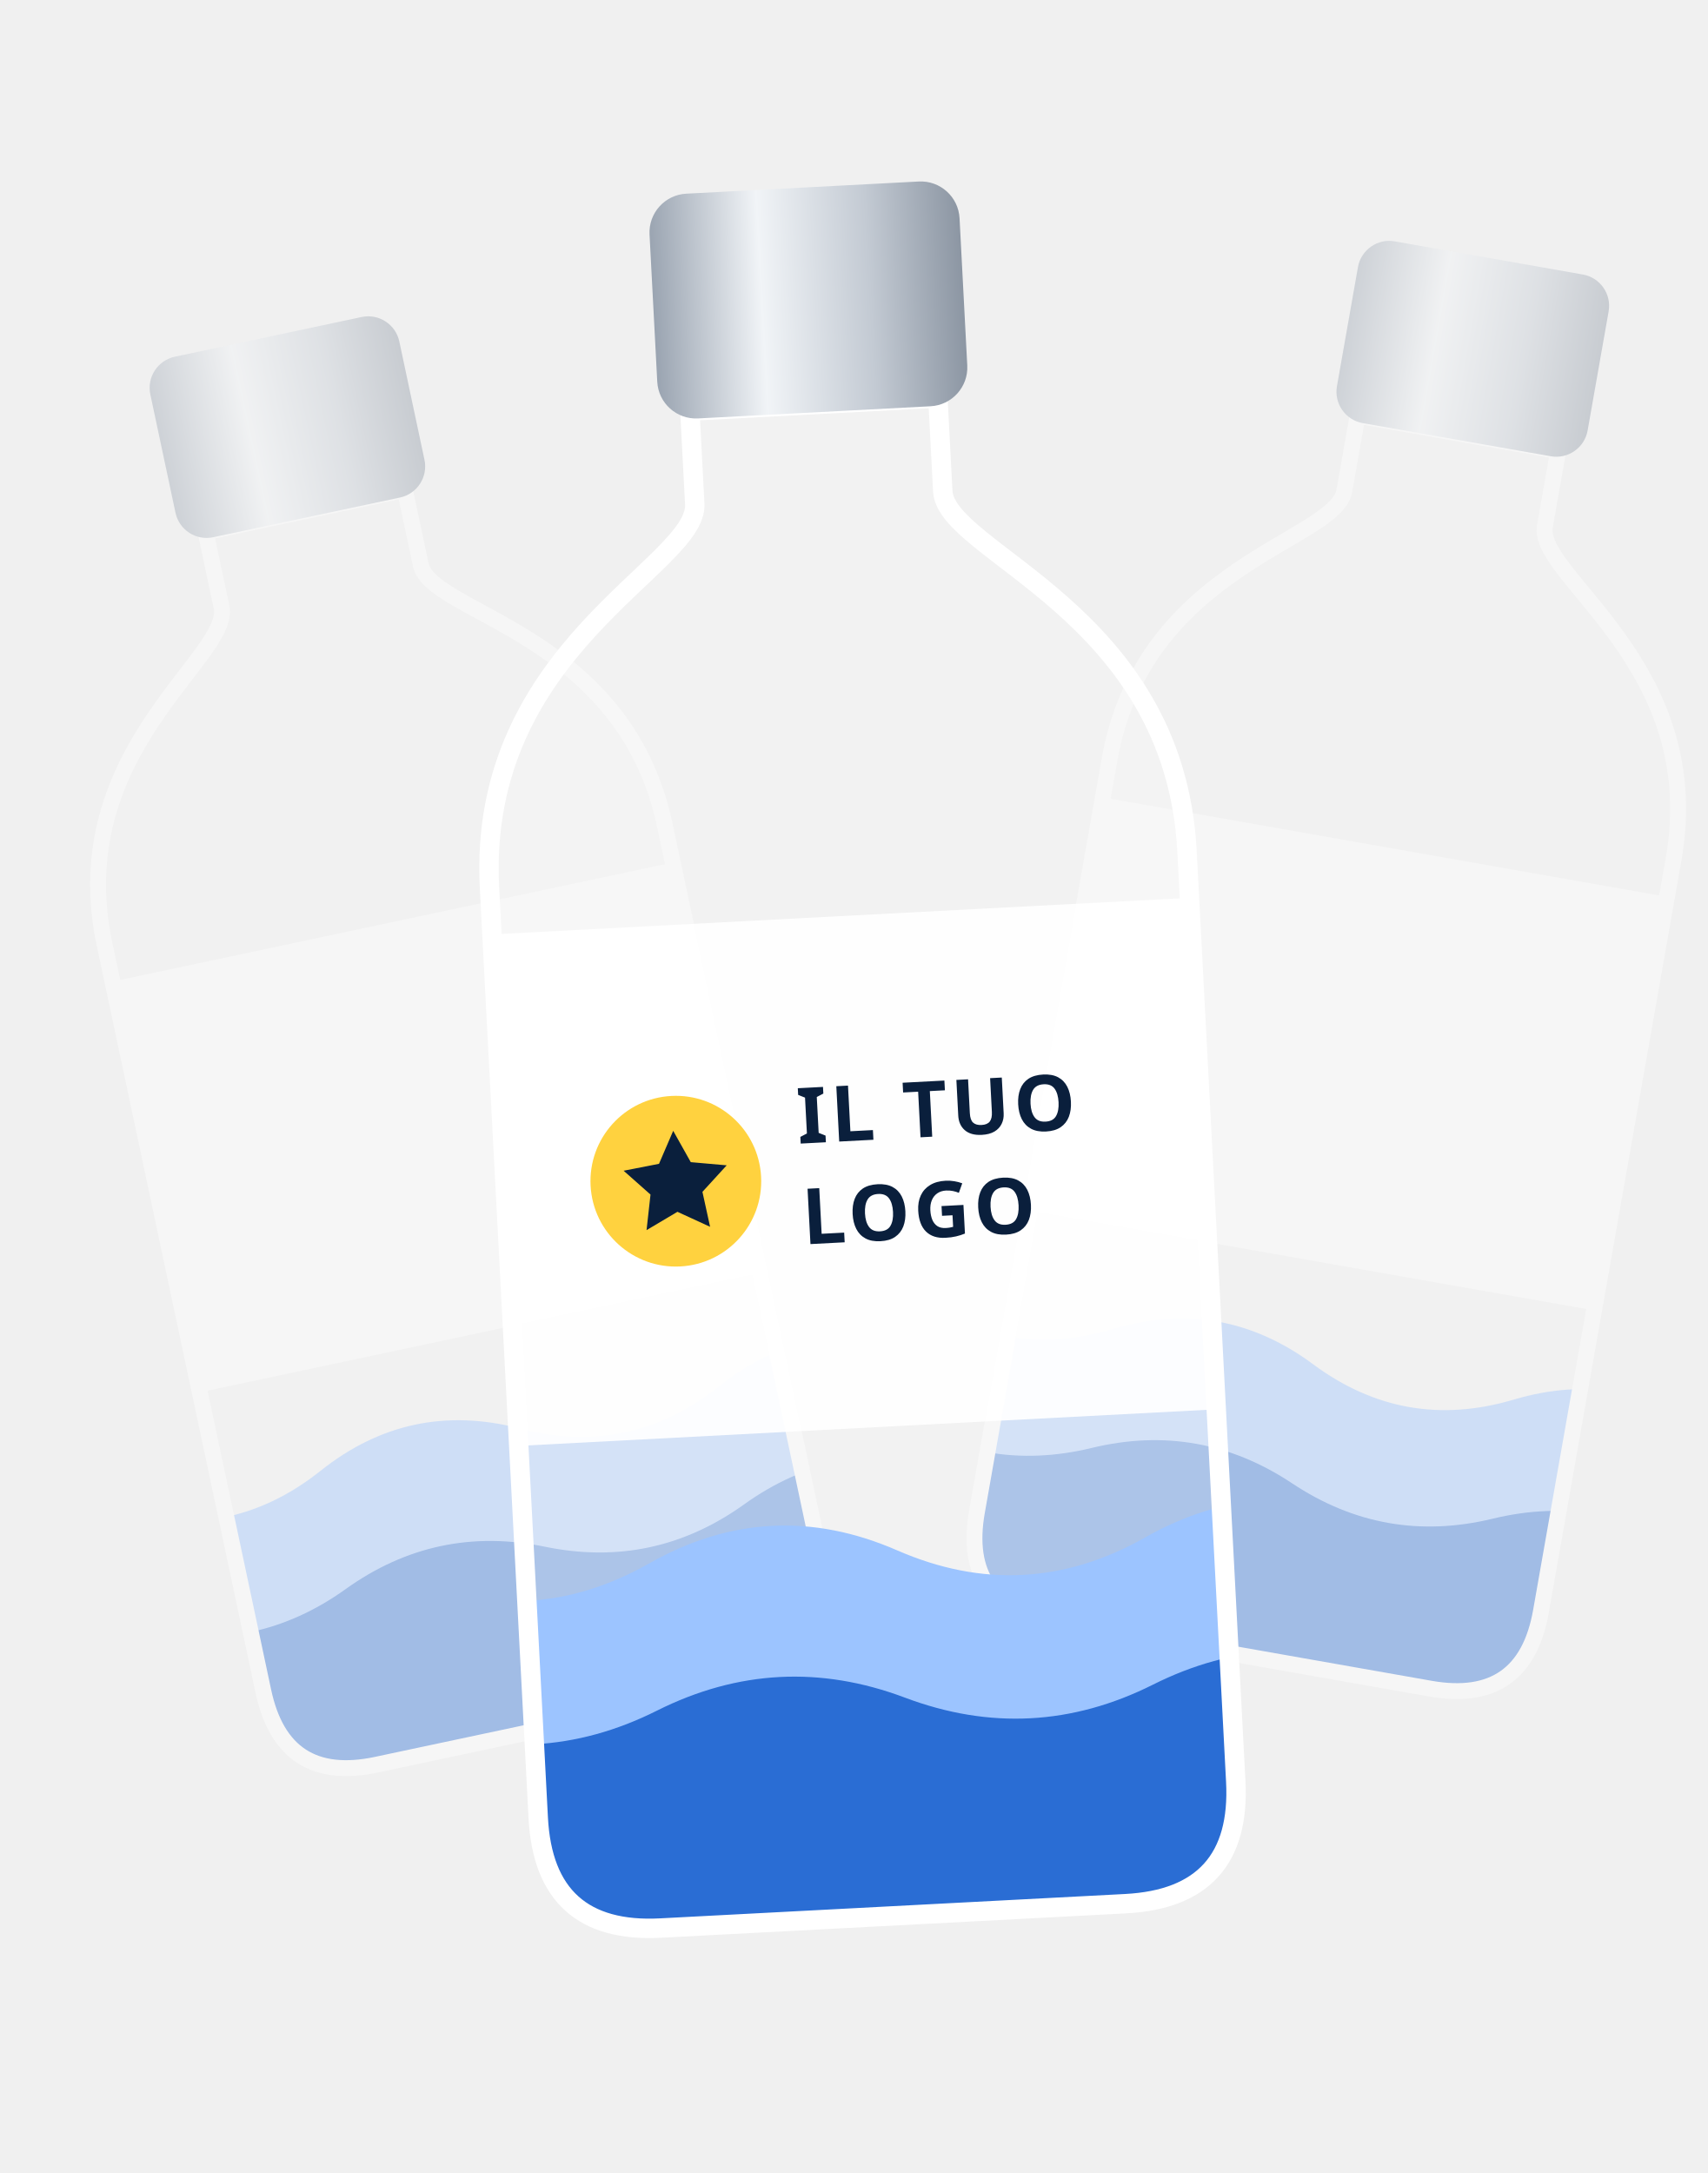
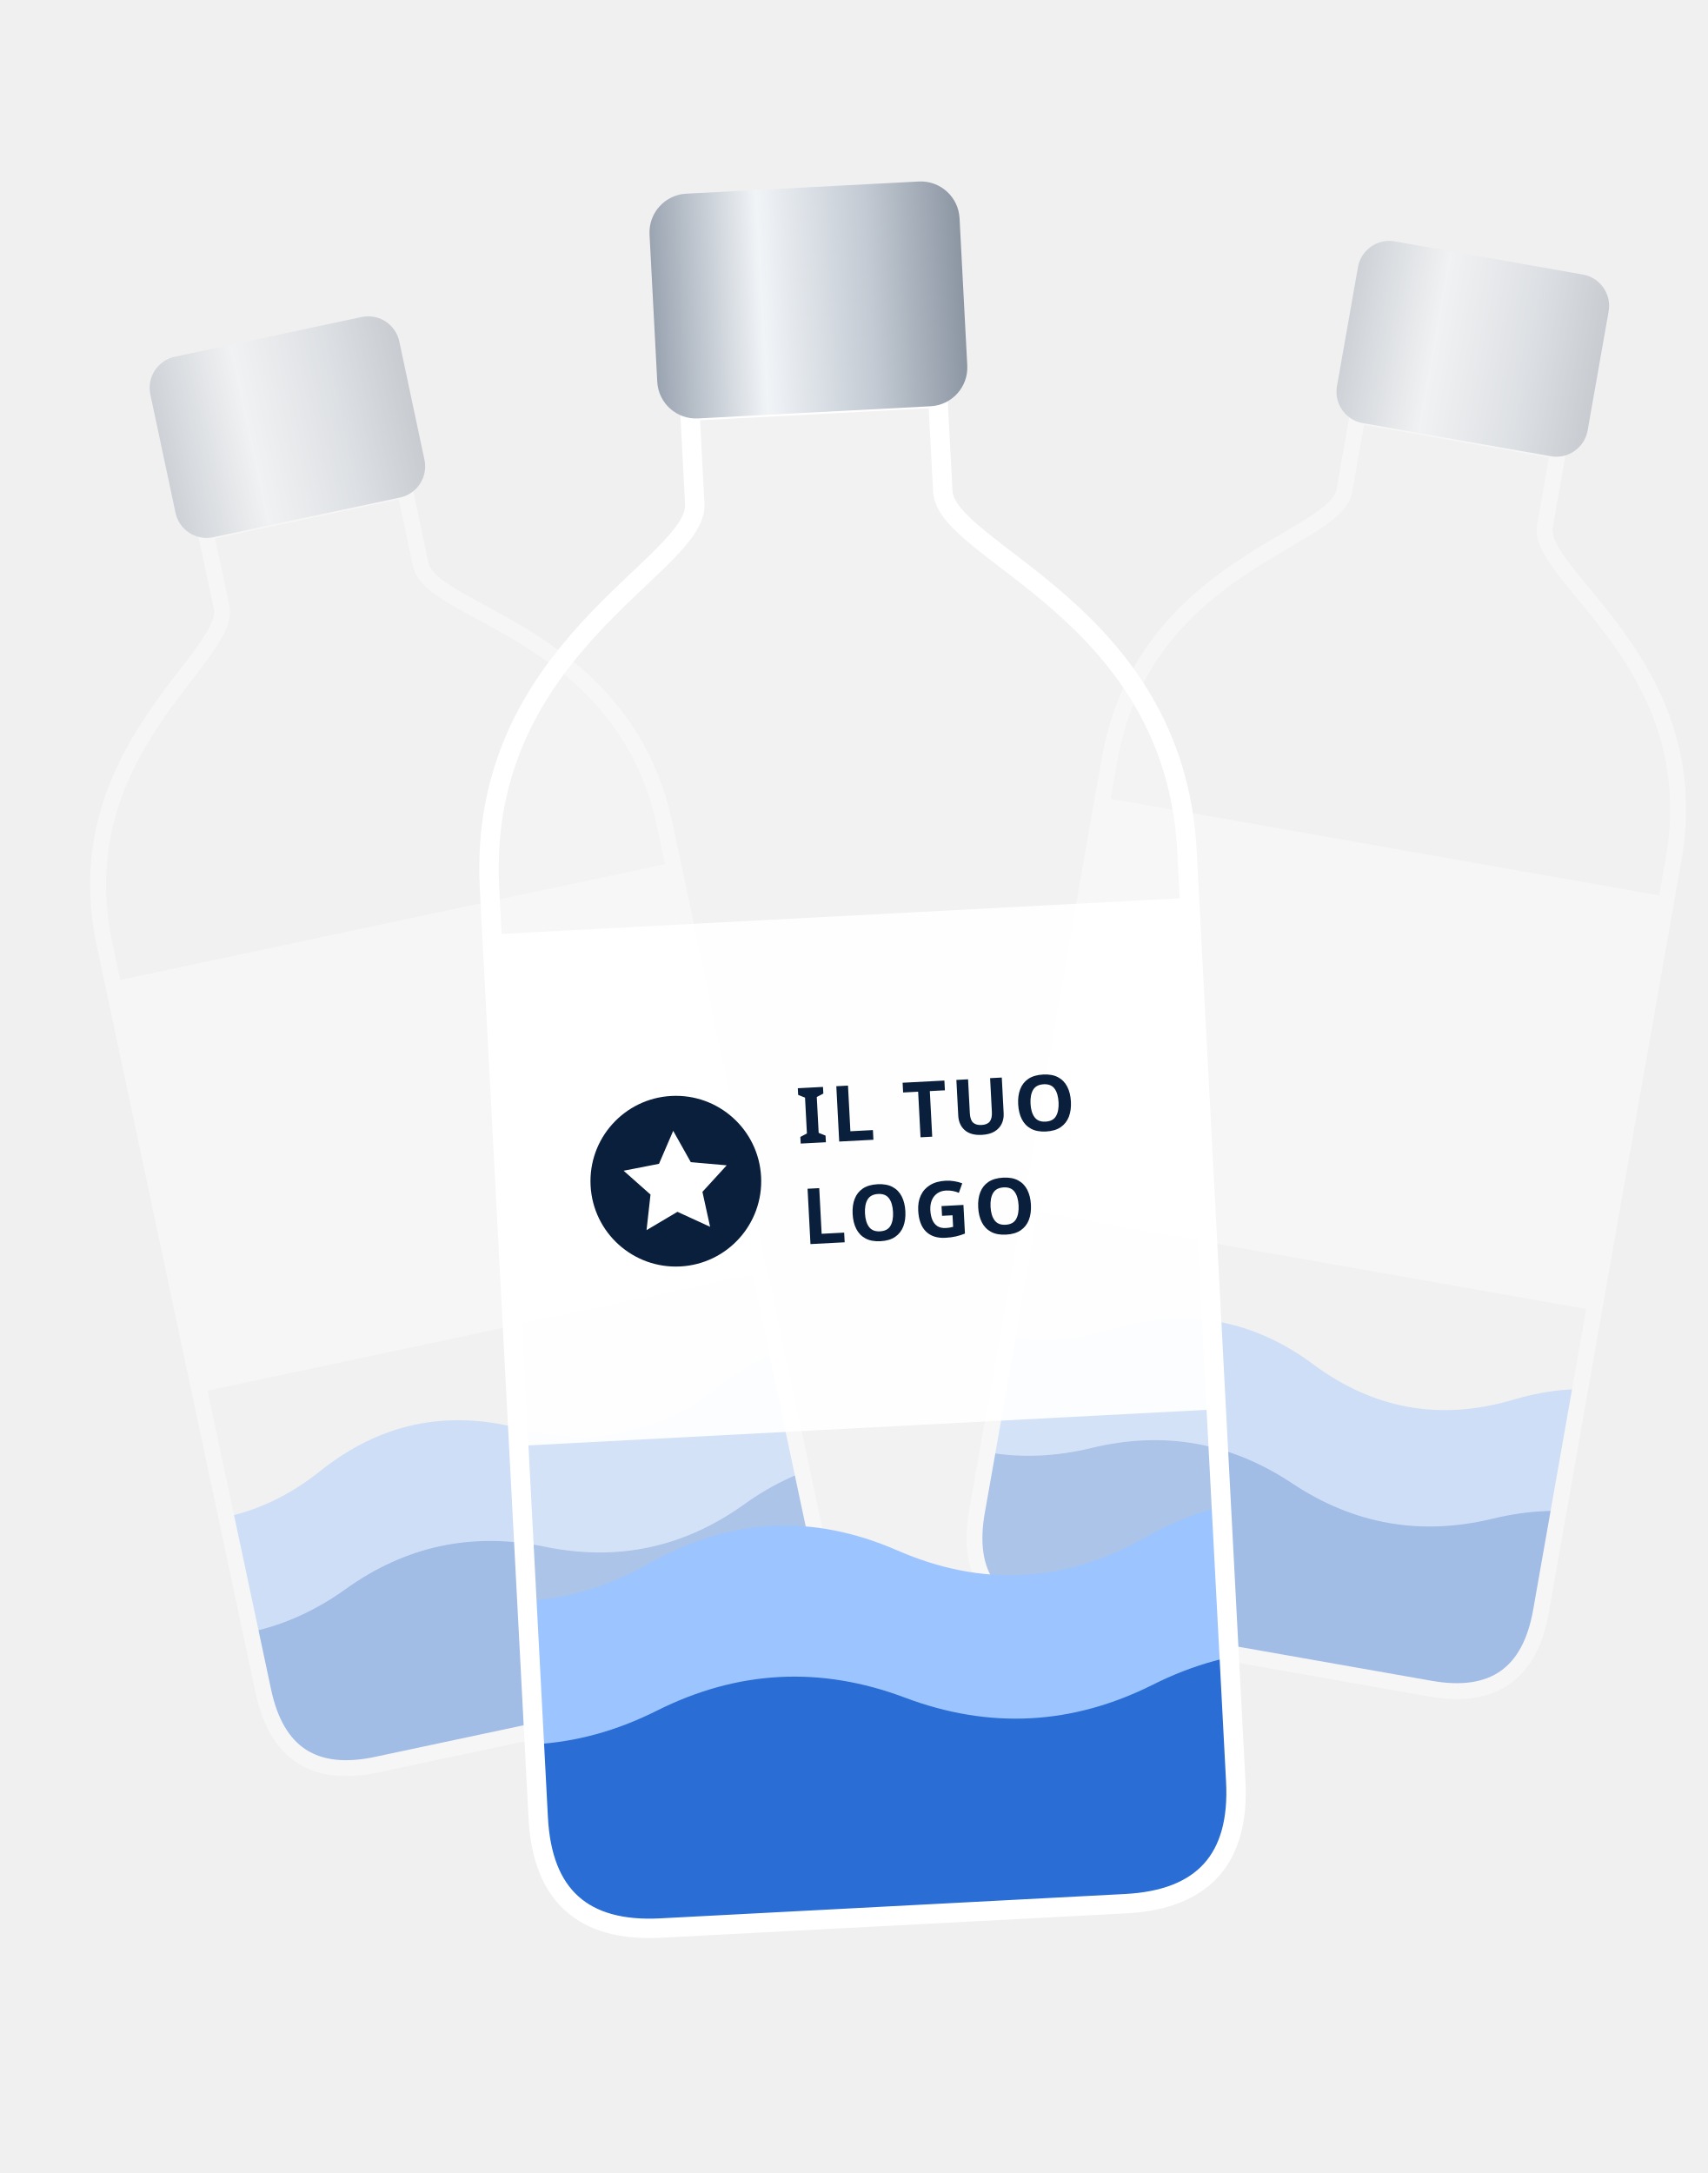
<svg class="bottles-brand" viewBox="0 0 440 560" role="img" aria-label="Tre borracce con il logo della tua azienda stampato sull'etichetta">
  <defs>
    <path id="bb-shape" d="M94 64V88C94 104 36 122 36 184V424Q36 454 66 454H186Q216 454 216 424V184C216 122 158 104 158 88V64Z" />
    <clipPath id="bb-inside">
      <use href="#bb-shape" />
    </clipPath>
    <linearGradient id="bb-steel" x1="0" x2="1" y1="0" y2="0">
      <stop offset="0" stop-color="#9AA4B1" />
      <stop offset="0.35" stop-color="#F1F4F7" />
      <stop offset="0.7" stop-color="#C3CAD3" />
      <stop offset="1" stop-color="#8C96A3" />
    </linearGradient>
    <g id="bb-bottle">
      <use href="#bb-shape" fill="#FFFFFF" fill-opacity="0.12" />
      <g clip-path="url(#bb-inside)">
        <path class="wave-a" fill="#9CC4FF" d="M-60 360Q-28 344 4 360T68 360T132 360T196 360T260 360T324 360V480H-60Z" />
        <path class="wave-b" fill="#2A6DD4" d="M-60 398Q-28 384 4 398T68 398T132 398T196 398T260 398T324 398V480H-60Z" />
        <rect x="30" y="196" width="200" height="132" fill="#FFFFFF" fill-opacity="0.94" />
      </g>
      <use href="#bb-shape" fill="none" stroke="#FFFFFF" stroke-width="5" stroke-linejoin="round" />
      <rect x="86" y="8" width="80" height="58" rx="10" fill="url(#bb-steel)" />
    </g>
  </defs>
  <use href="#bb-bottle" transform="translate(18 70) rotate(-12 126 260) scale(0.82)" opacity="0.4" />
  <use href="#bb-bottle" transform="translate(236 60) rotate(10 126 260) scale(0.82)" opacity="0.4" />
  <g transform="translate(94 40) rotate(-3 126 260)">
    <use href="#bb-bottle" />
-     <circle cx="80" cy="262" r="22" fill="#FFD23F" />
-     <path d="M80 249l4.1 8.3 9.2 1.3-6.6 6.5 1.5 9.1-8.2-4.3-8.2 4.3 1.5-9.1-6.6-6.5 9.2-1.3Z" fill="#0A1F3C" />
+     <circle cx="80" cy="262" r="22" fill="#0A1F3C" />
+     <path d="M80 249l4.1 8.3 9.2 1.3-6.6 6.5 1.5 9.1-8.2-4.3-8.2 4.3 1.5-9.1-6.6-6.5 9.2-1.3Z" fill="#FFFFFF" />
    <text x="112" y="254" fill="#0A1F3C" font-family="Archivo, system-ui, sans-serif" font-weight="800" font-stretch="125%" font-size="20" letter-spacing="1">IL TUO</text>
    <text x="112" y="280" fill="#0A1F3C" font-family="Archivo, system-ui, sans-serif" font-weight="800" font-stretch="125%" font-size="20" letter-spacing="1">LOGO</text>
  </g>
</svg>
